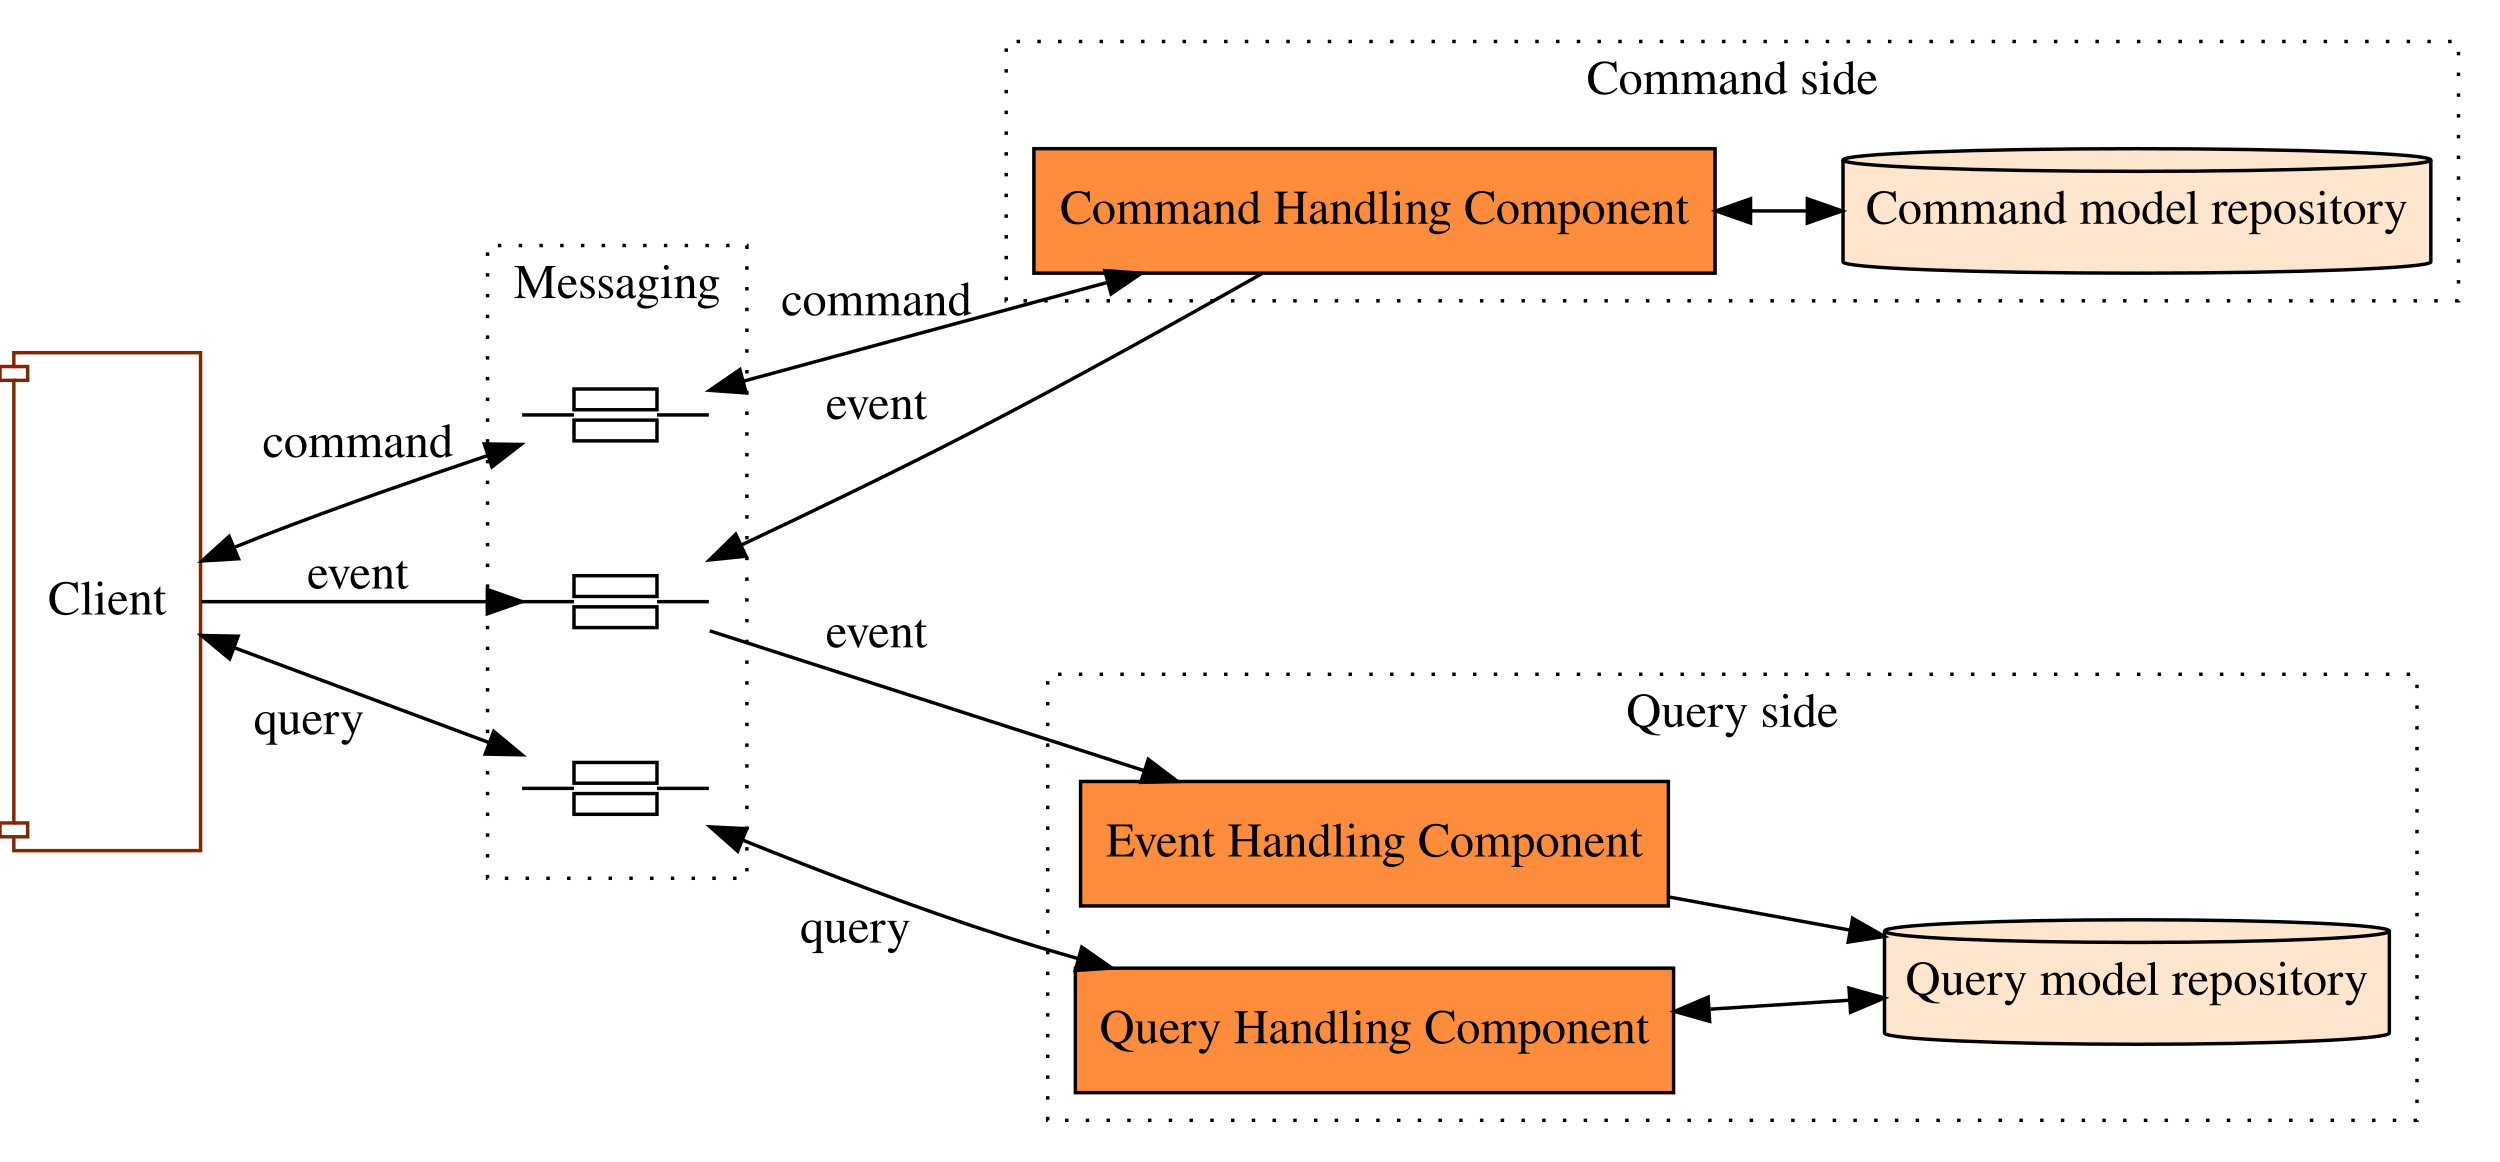
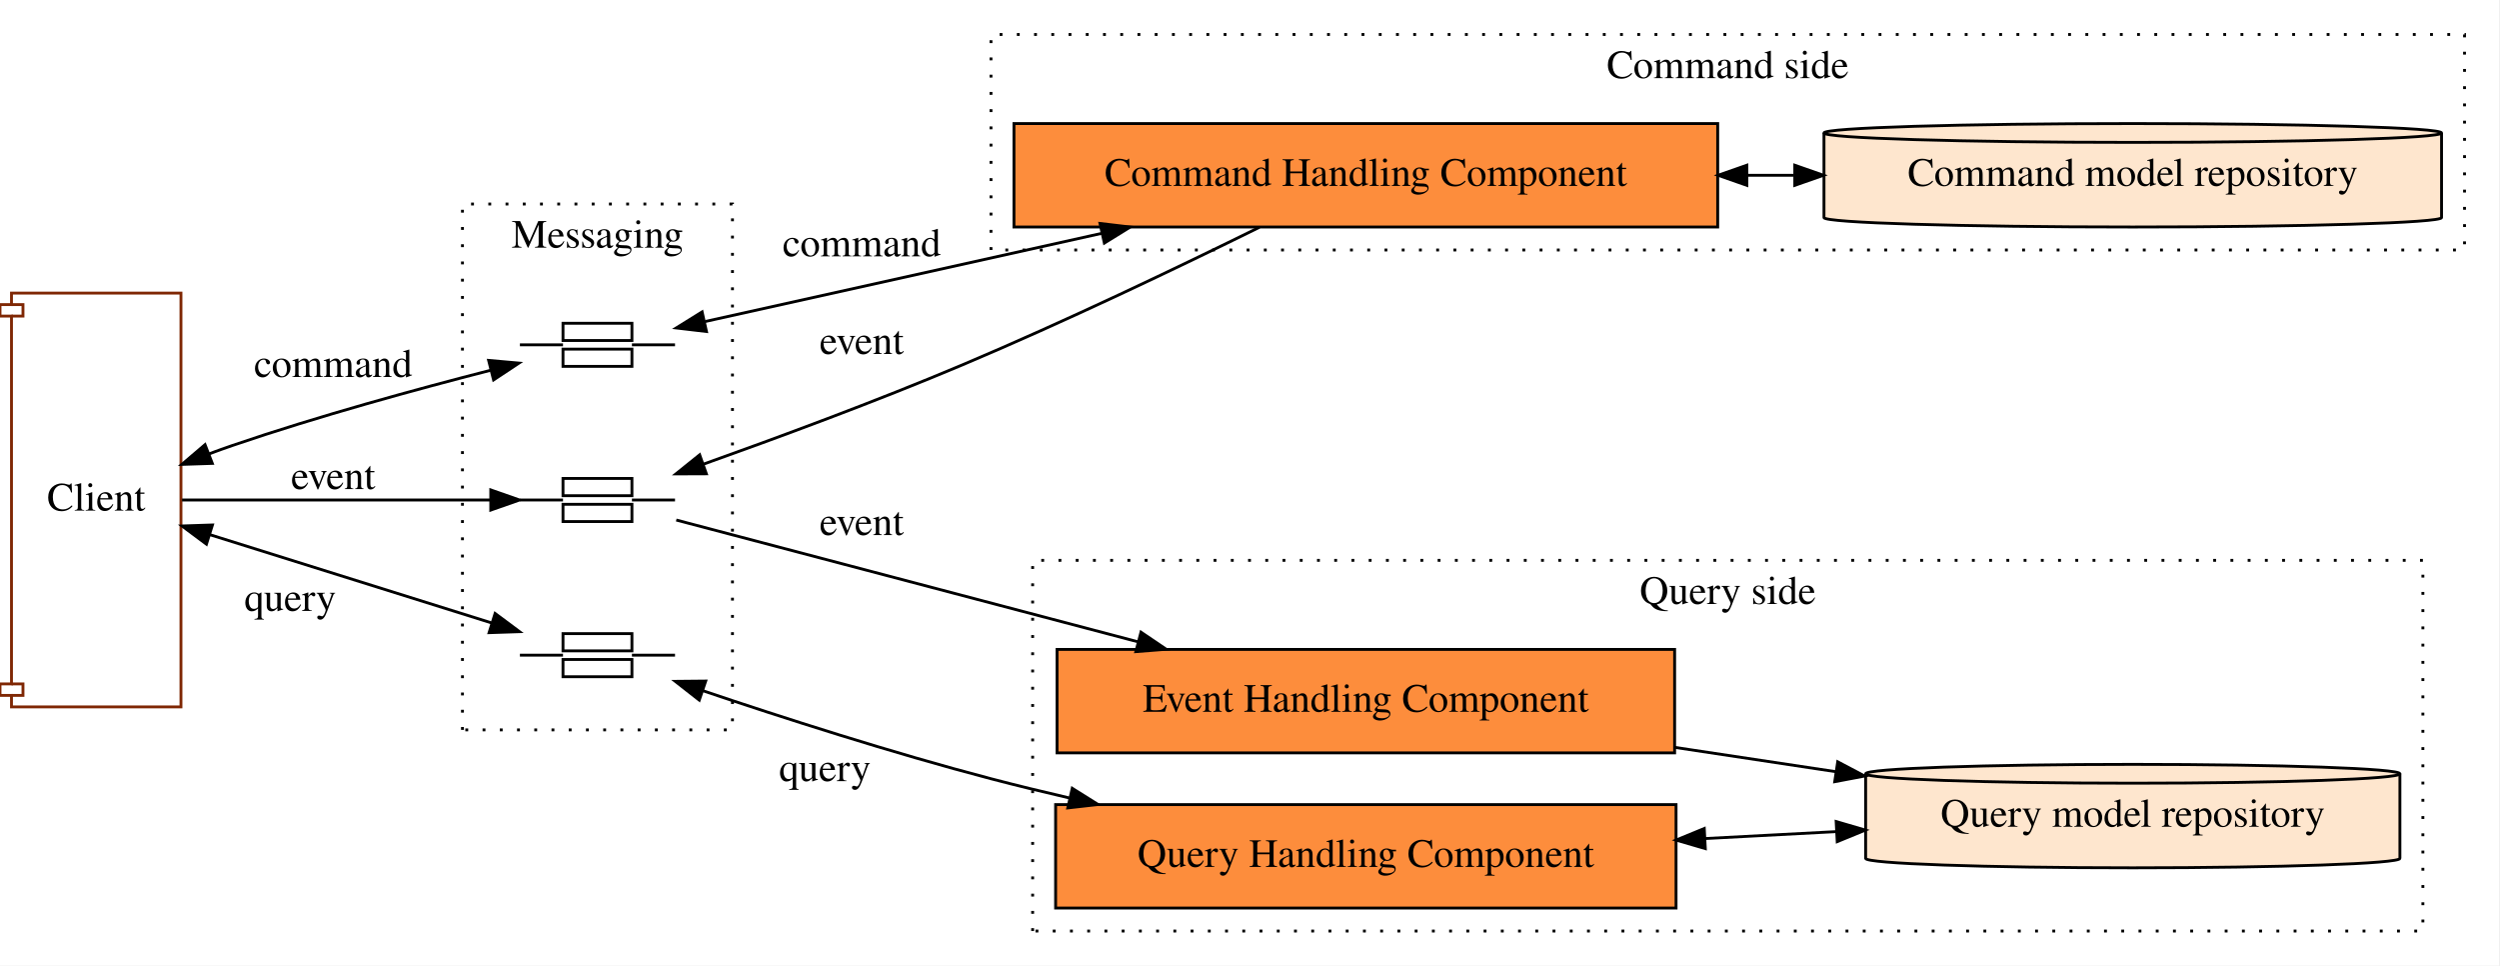
- <svg xmlns="http://www.w3.org/2000/svg" width="723pt" height="336pt" viewBox="0.00 0.00 723.00 336.00">
+ <svg xmlns="http://www.w3.org/2000/svg" width="870pt" height="336pt" viewBox="0.00 0.00 870.00 336.00">
  <g id="graph0" class="graph" transform="scale(1 1) rotate(0) translate(4 332)">
-     <polygon fill="white" stroke="transparent" points="-4,4 -4,-332 719,-332 719,4 -4,4" />
+     <polygon fill="white" stroke="transparent" points="-4,4 -4,-332 866,-332 866,4 -4,4" />
    <g id="clust1" class="cluster">
-       <polygon fill="none" stroke="black" stroke-dasharray="1,5" points="287,-245 287,-320 707,-320 707,-245 287,-245" />
-       <text text-anchor="middle" x="497" y="-304.8" font-family="Times,serif" font-size="14.00">Command side</text>
+       <polygon fill="none" stroke="black" stroke-dasharray="1,5" points="341,-245 341,-320 854,-320 854,-245 341,-245" />
+       <text text-anchor="middle" x="597.5" y="-304.8" font-family="Times,serif" font-size="14.00">Command side</text>
    </g>
    <g id="clust2" class="cluster">
-       <polygon fill="none" stroke="black" stroke-dasharray="1,5" points="299,-8 299,-137 695,-137 695,-8 299,-8" />
-       <text text-anchor="middle" x="497" y="-121.8" font-family="Times,serif" font-size="14.00">Query side</text>
+       <polygon fill="none" stroke="black" stroke-dasharray="1,5" points="355.5,-8 355.5,-137 839.5,-137 839.5,-8 355.5,-8" />
+       <text text-anchor="middle" x="597.5" y="-121.8" font-family="Times,serif" font-size="14.00">Query side</text>
    </g>
    <g id="clust3" class="cluster">
-       <polygon fill="none" stroke="black" stroke-dasharray="1,5" points="137,-78 137,-261 212,-261 212,-78 137,-78" />
-       <text text-anchor="middle" x="174.5" y="-245.8" font-family="Times,serif" font-size="14.00">Messaging</text>
+       <polygon fill="none" stroke="black" stroke-dasharray="1,5" points="157,-78 157,-261 251,-261 251,-78 157,-78" />
+       <text text-anchor="middle" x="204" y="-245.8" font-family="Times,serif" font-size="14.00">Messaging</text>
    </g>
    <g id="node1" class="node">
-       <polygon fill="#fd8d3c" stroke="black" points="492,-289 295,-289 295,-253 492,-253 492,-289" />
-       <text text-anchor="middle" x="393.5" y="-267.3" font-family="Times,serif" font-size="14.00">Command Handling Component</text>
+       <polygon fill="#fd8d3c" stroke="black" points="594,-289 349,-289 349,-253 594,-253 594,-289" />
+       <text text-anchor="middle" x="471.5" y="-267.3" font-family="Times,serif" font-size="14.00">Command Handling Component</text>
    </g>
    <g id="node2" class="node">
-       <path fill="#fee6ce" stroke="black" d="M699,-285.73C699,-287.53 660.9,-289 614,-289 567.1,-289 529,-287.53 529,-285.73 529,-285.73 529,-256.27 529,-256.27 529,-254.47 567.1,-253 614,-253 660.9,-253 699,-254.47 699,-256.27 699,-256.27 699,-285.73 699,-285.73" />
-       <path fill="none" stroke="black" d="M699,-285.73C699,-283.92 660.9,-282.45 614,-282.45 567.1,-282.45 529,-283.92 529,-285.73" />
-       <text text-anchor="middle" x="614" y="-267.3" font-family="Times,serif" font-size="14.00">Command model repository</text>
+       <path fill="#fee6ce" stroke="black" d="M846,-285.73C846,-287.53 797.82,-289 738.5,-289 679.18,-289 631,-287.53 631,-285.73 631,-285.73 631,-256.27 631,-256.27 631,-254.47 679.18,-253 738.5,-253 797.82,-253 846,-254.47 846,-256.27 846,-256.27 846,-285.73 846,-285.73" />
+       <path fill="none" stroke="black" d="M846,-285.73C846,-283.92 797.82,-282.45 738.5,-282.45 679.18,-282.45 631,-283.92 631,-285.73" />
+       <text text-anchor="middle" x="738.5" y="-267.3" font-family="Times,serif" font-size="14.00">Command model repository</text>
    </g>
    <g id="edge1" class="edge">
-       <path fill="none" stroke="black" d="M502.25,-271C507.66,-271 513.07,-271 518.44,-271" />
-       <polygon fill="black" stroke="black" points="502.25,-267.5 492.25,-271 502.25,-274.5 502.25,-267.5" />
-       <polygon fill="black" stroke="black" points="518.69,-274.5 528.69,-271 518.69,-267.5 518.69,-274.5" />
+       <path fill="none" stroke="black" d="M604.21,-271C609.64,-271 615.08,-271 620.49,-271" />
+       <polygon fill="black" stroke="black" points="604.14,-267.5 594.14,-271 604.14,-274.5 604.14,-267.5" />
+       <polygon fill="black" stroke="black" points="620.83,-274.5 630.83,-271 620.83,-267.5 620.83,-274.5" />
    </g>
    <g id="node9" class="node">
-       <polygon fill="none" stroke="black" points="162,-159.5 186,-159.5 186,-165.5 162,-165.5 162,-159.5" />
-       <polygon fill="none" stroke="black" points="162,-150.5 186,-150.5 186,-156.5 162,-156.5 162,-150.5" />
-       <polyline fill="none" stroke="black" points="186,-158 201,-158 " />
-       <polyline fill="none" stroke="black" points="147,-158 162,-158 " />
+       <polygon fill="none" stroke="black" points="192,-159.5 216,-159.5 216,-165.5 192,-165.5 192,-159.5" />
+       <polygon fill="none" stroke="black" points="192,-150.5 216,-150.5 216,-156.5 192,-156.5 192,-150.5" />
+       <polyline fill="none" stroke="black" points="216,-158 231,-158 " />
+       <polyline fill="none" stroke="black" points="177,-158 192,-158 " />
    </g>
    <g id="edge6" class="edge">
-       <path fill="none" stroke="black" d="M360.9,-252.84C337.84,-239.75 305.72,-221.84 277,-207 255.1,-195.68 230.17,-183.69 210.43,-174.4" />
-       <polygon fill="black" stroke="black" points="211.74,-171.15 201.2,-170.07 208.77,-177.49 211.74,-171.15" />
-       <text text-anchor="middle" x="249.5" y="-210.8" font-family="Times,serif" font-size="14.00">event</text>
+       <path fill="none" stroke="black" d="M434.46,-252.91C406.52,-239.14 366.67,-220.06 331,-205 301,-192.33 266.28,-179.52 240.9,-170.47" />
+       <polygon fill="black" stroke="black" points="241.91,-167.12 231.32,-167.08 239.58,-173.72 241.91,-167.12" />
+       <text text-anchor="middle" x="296" y="-208.8" font-family="Times,serif" font-size="14.00">event</text>
    </g>
    <g id="node4" class="node">
-       <polygon fill="#fd8d3c" stroke="black" points="478.5,-106 308.5,-106 308.5,-70 478.5,-70 478.5,-106" />
-       <text text-anchor="middle" x="393.5" y="-84.3" font-family="Times,serif" font-size="14.00">Event Handling Component</text>
+       <polygon fill="#fd8d3c" stroke="black" points="579,-106 364,-106 364,-70 579,-70 579,-106" />
+       <text text-anchor="middle" x="471.5" y="-84.3" font-family="Times,serif" font-size="14.00">Event Handling Component</text>
    </g>
    <g id="node6" class="node">
-       <path fill="#fee6ce" stroke="black" d="M687,-62.73C687,-64.53 654.28,-66 614,-66 573.72,-66 541,-64.53 541,-62.73 541,-62.73 541,-33.27 541,-33.27 541,-31.47 573.72,-30 614,-30 654.28,-30 687,-31.47 687,-33.27 687,-33.27 687,-62.73 687,-62.73" />
-       <path fill="none" stroke="black" d="M687,-62.73C687,-60.92 654.28,-59.45 614,-59.45 573.72,-59.45 541,-60.92 541,-62.73" />
-       <text text-anchor="middle" x="614" y="-44.3" font-family="Times,serif" font-size="14.00">Query model repository</text>
+       <path fill="#fee6ce" stroke="black" d="M831.5,-62.73C831.5,-64.53 789.82,-66 738.5,-66 687.18,-66 645.5,-64.53 645.5,-62.73 645.5,-62.73 645.5,-33.27 645.5,-33.27 645.5,-31.47 687.18,-30 738.5,-30 789.82,-30 831.5,-31.47 831.5,-33.27 831.5,-33.27 831.5,-62.73 831.5,-62.73" />
+       <path fill="none" stroke="black" d="M831.5,-62.73C831.5,-60.92 789.82,-59.45 738.5,-59.45 687.18,-59.45 645.5,-60.92 645.5,-62.73" />
+       <text text-anchor="middle" x="738.5" y="-44.3" font-family="Times,serif" font-size="14.00">Query model repository</text>
    </g>
    <g id="edge3" class="edge">
-       <path fill="none" stroke="black" d="M478.67,-72.59C495.85,-69.45 513.91,-66.14 531.02,-63.01" />
-       <polygon fill="black" stroke="black" points="531.76,-66.43 540.97,-61.19 530.5,-59.55 531.76,-66.43" />
+       <path fill="none" stroke="black" d="M579.14,-71.9C597.59,-69.12 616.73,-66.23 635.06,-63.46" />
+       <polygon fill="black" stroke="black" points="635.78,-66.89 645.15,-61.94 634.74,-59.97 635.78,-66.89" />
    </g>
    <g id="node5" class="node">
-       <polygon fill="#fd8d3c" stroke="black" points="480,-52 307,-52 307,-16 480,-16 480,-52" />
-       <text text-anchor="middle" x="393.5" y="-30.3" font-family="Times,serif" font-size="14.00">Query Handling Component</text>
+       <polygon fill="#fd8d3c" stroke="black" points="579.5,-52 363.5,-52 363.5,-16 579.5,-16 579.5,-52" />
+       <text text-anchor="middle" x="471.5" y="-30.3" font-family="Times,serif" font-size="14.00">Query Handling Component</text>
    </g>
    <g id="edge4" class="edge">
-       <path fill="none" stroke="black" d="M490.67,-40.16C503.99,-41.02 517.57,-41.89 530.61,-42.72" />
-       <polygon fill="black" stroke="black" points="490.43,-36.64 480.23,-39.49 489.99,-43.63 490.43,-36.64" />
-       <polygon fill="black" stroke="black" points="530.73,-46.24 540.93,-43.38 531.18,-39.25 530.73,-46.24" />
+       <path fill="none" stroke="black" d="M589.56,-40.18C604.76,-40.99 620.23,-41.8 635.17,-42.59" />
+       <polygon fill="black" stroke="black" points="589.69,-36.69 579.52,-39.65 589.32,-43.68 589.69,-36.69" />
+       <polygon fill="black" stroke="black" points="635.24,-46.1 645.41,-43.13 635.61,-39.11 635.24,-46.1" />
    </g>
    <g id="node8" class="node">
-       <polygon fill="none" stroke="black" points="162,-213.5 186,-213.5 186,-219.5 162,-219.5 162,-213.5" />
-       <polygon fill="none" stroke="black" points="162,-204.5 186,-204.5 186,-210.5 162,-210.5 162,-204.5" />
-       <polyline fill="none" stroke="black" points="186,-212 201,-212 " />
-       <polyline fill="none" stroke="black" points="147,-212 162,-212 " />
+       <polygon fill="none" stroke="black" points="192,-213.5 216,-213.5 216,-219.5 192,-219.5 192,-213.5" />
+       <polygon fill="none" stroke="black" points="192,-204.5 216,-204.5 216,-210.5 192,-210.5 192,-204.5" />
+       <polyline fill="none" stroke="black" points="216,-212 231,-212 " />
+       <polyline fill="none" stroke="black" points="177,-212 192,-212 " />
    </g>
    <g id="edge9" class="edge">
-       <path fill="none" stroke="black" d="M211.23,-221.83C239.76,-229.57 280.52,-240.62 316.17,-250.3" />
-       <polygon fill="black" stroke="black" points="211.8,-218.36 201.24,-219.12 209.97,-225.11 211.8,-218.36" />
-       <polygon fill="black" stroke="black" points="315.51,-253.74 326.08,-252.98 317.34,-246.99 315.51,-253.74" />
-       <text text-anchor="middle" x="249.5" y="-240.8" font-family="Times,serif" font-size="14.00">command</text>
+       <path fill="none" stroke="black" d="M241.5,-220.11C276.94,-227.99 332.17,-240.26 379.5,-250.78" />
+       <polygon fill="black" stroke="black" points="241.95,-216.63 231.43,-217.87 240.43,-223.46 241.95,-216.63" />
+       <polygon fill="black" stroke="black" points="378.95,-254.24 389.47,-252.99 380.47,-247.41 378.95,-254.24" />
+       <text text-anchor="middle" x="296" y="-242.8" font-family="Times,serif" font-size="14.00">command</text>
    </g>
    <g id="edge7" class="edge">
-       <path fill="none" stroke="black" d="M201.24,-149.56C232.16,-139.6 284.67,-122.7 326.86,-109.13" />
-       <polygon fill="black" stroke="black" points="328.07,-112.41 336.51,-106.02 325.92,-105.75 328.07,-112.41" />
-       <text text-anchor="middle" x="249.5" y="-144.8" font-family="Times,serif" font-size="14.00">event</text>
+       <path fill="none" stroke="black" d="M231.43,-151.03C268.53,-141.25 337.62,-123.03 392.02,-108.69" />
+       <polygon fill="black" stroke="black" points="393.22,-112 402,-106.06 391.43,-105.23 393.22,-112" />
+       <text text-anchor="middle" x="296" y="-145.8" font-family="Times,serif" font-size="14.00">event</text>
    </g>
    <g id="node10" class="node">
-       <polygon fill="none" stroke="black" points="162,-105.5 186,-105.5 186,-111.5 162,-111.5 162,-105.5" />
-       <polygon fill="none" stroke="black" points="162,-96.5 186,-96.5 186,-102.5 162,-102.5 162,-96.5" />
-       <polyline fill="none" stroke="black" points="186,-104 201,-104 " />
-       <polyline fill="none" stroke="black" points="147,-104 162,-104 " />
+       <polygon fill="none" stroke="black" points="192,-105.5 216,-105.5 216,-111.5 192,-111.5 192,-105.5" />
+       <polygon fill="none" stroke="black" points="192,-96.5 216,-96.5 216,-102.5 192,-102.5 192,-96.5" />
+       <polyline fill="none" stroke="black" points="216,-104 231,-104 " />
+       <polyline fill="none" stroke="black" points="177,-104 192,-104 " />
    </g>
    <g id="edge11" class="edge">
-       <path fill="none" stroke="black" d="M210.9,-89C232.69,-80.2 261.19,-69.23 287,-61 293.75,-58.85 300.78,-56.75 307.87,-54.73" />
-       <polygon fill="black" stroke="black" points="209.33,-85.85 201.39,-92.87 211.98,-92.34 209.33,-85.85" />
-       <polygon fill="black" stroke="black" points="308.86,-58.09 317.56,-52.03 306.98,-51.35 308.86,-58.09" />
-       <text text-anchor="middle" x="243.38" y="-59.39" font-family="Times,serif" font-size="14.00">query</text>
+       <path fill="none" stroke="black" d="M240.6,-91.66C267.87,-82.47 306.54,-70.02 341,-61 349.81,-58.69 359,-56.46 368.24,-54.32" />
+       <polygon fill="black" stroke="black" points="239.44,-88.36 231.1,-94.89 241.69,-94.99 239.44,-88.36" />
+       <polygon fill="black" stroke="black" points="369.29,-57.67 378.27,-52.04 367.74,-50.84 369.29,-57.67" />
+       <text text-anchor="middle" x="283.19" y="-60.17" font-family="Times,serif" font-size="14.00">query</text>
    </g>
    <g id="node11" class="node">
-       <polygon fill="none" stroke="#7f2704" points="54,-230 0,-230 0,-226 -4,-226 -4,-222 0,-222 0,-94 -4,-94 -4,-90 0,-90 0,-86 54,-86 54,-230" />
+       <polygon fill="none" stroke="#7f2704" points="59,-230 0,-230 0,-226 -4,-226 -4,-222 0,-222 0,-94 -4,-94 -4,-90 0,-90 0,-86 59,-86 59,-230" />
      <polyline fill="none" stroke="#7f2704" points="0,-226 4,-226 4,-222 0,-222 " />
      <polyline fill="none" stroke="#7f2704" points="0,-94 4,-94 4,-90 0,-90 " />
-       <text text-anchor="middle" x="27" y="-154.3" font-family="Times,serif" font-size="14.00">Client</text>
+       <text text-anchor="middle" x="29.5" y="-154.3" font-family="Times,serif" font-size="14.00">Client</text>
    </g>
    <g id="edge8" class="edge">
-       <path fill="none" stroke="black" d="M63.76,-173.7C66.54,-174.84 69.31,-175.95 72,-177 93.36,-185.3 117.61,-193.73 137,-200.24" />
-       <polygon fill="black" stroke="black" points="64.97,-170.41 54.39,-169.77 62.26,-176.87 64.97,-170.41" />
-       <polygon fill="black" stroke="black" points="136.05,-203.62 146.65,-203.46 138.27,-196.98 136.05,-203.62" />
-       <text text-anchor="middle" x="99.5" y="-199.8" font-family="Times,serif" font-size="14.00">command</text>
+       <path fill="none" stroke="black" d="M68.73,-174.03C71.51,-175.07 74.29,-176.07 77,-177 106.83,-187.2 141.38,-196.63 166.74,-203.13" />
+       <polygon fill="black" stroke="black" points="69.91,-170.74 59.32,-170.39 67.38,-177.26 69.91,-170.74" />
+       <polygon fill="black" stroke="black" points="166.11,-206.58 176.67,-205.64 167.83,-199.79 166.11,-206.58" />
+       <text text-anchor="middle" x="112" y="-200.8" font-family="Times,serif" font-size="14.00">command</text>
    </g>
    <g id="edge12" class="edge">
-       <path fill="none" stroke="black" d="M54.26,-158C77.36,-158 111.2,-158 136.85,-158" />
-       <polygon fill="black" stroke="black" points="136.94,-161.5 146.94,-158 136.94,-154.5 136.94,-161.5" />
-       <text text-anchor="middle" x="99.5" y="-161.8" font-family="Times,serif" font-size="14.00">event</text>
+       <path fill="none" stroke="black" d="M59.37,-158C88.84,-158 134.67,-158 166.61,-158" />
+       <polygon fill="black" stroke="black" points="166.86,-161.5 176.86,-158 166.86,-154.5 166.86,-161.5" />
+       <text text-anchor="middle" x="112" y="-161.8" font-family="Times,serif" font-size="14.00">event</text>
    </g>
    <g id="edge10" class="edge">
-       <path fill="none" stroke="black" d="M63.68,-144.71C86.14,-136.35 115.01,-125.6 137.44,-117.24" />
-       <polygon fill="black" stroke="black" points="62.41,-141.45 54.26,-148.22 64.85,-148.01 62.41,-141.45" />
-       <polygon fill="black" stroke="black" points="138.79,-120.48 146.94,-113.71 136.34,-113.92 138.79,-120.48" />
-       <text text-anchor="middle" x="85.37" y="-119.66" font-family="Times,serif" font-size="14.00">query</text>
+       <path fill="none" stroke="black" d="M69.1,-145.92C98.47,-136.72 138.59,-124.16 167.24,-115.19" />
+       <polygon fill="black" stroke="black" points="67.87,-142.63 59.37,-148.96 69.96,-149.31 67.87,-142.63" />
+       <polygon fill="black" stroke="black" points="168.36,-118.51 176.86,-112.18 166.27,-111.83 168.36,-118.51" />
+       <text text-anchor="middle" x="97.04" y="-119.4" font-family="Times,serif" font-size="14.00">query</text>
    </g>
  </g>
</svg>
